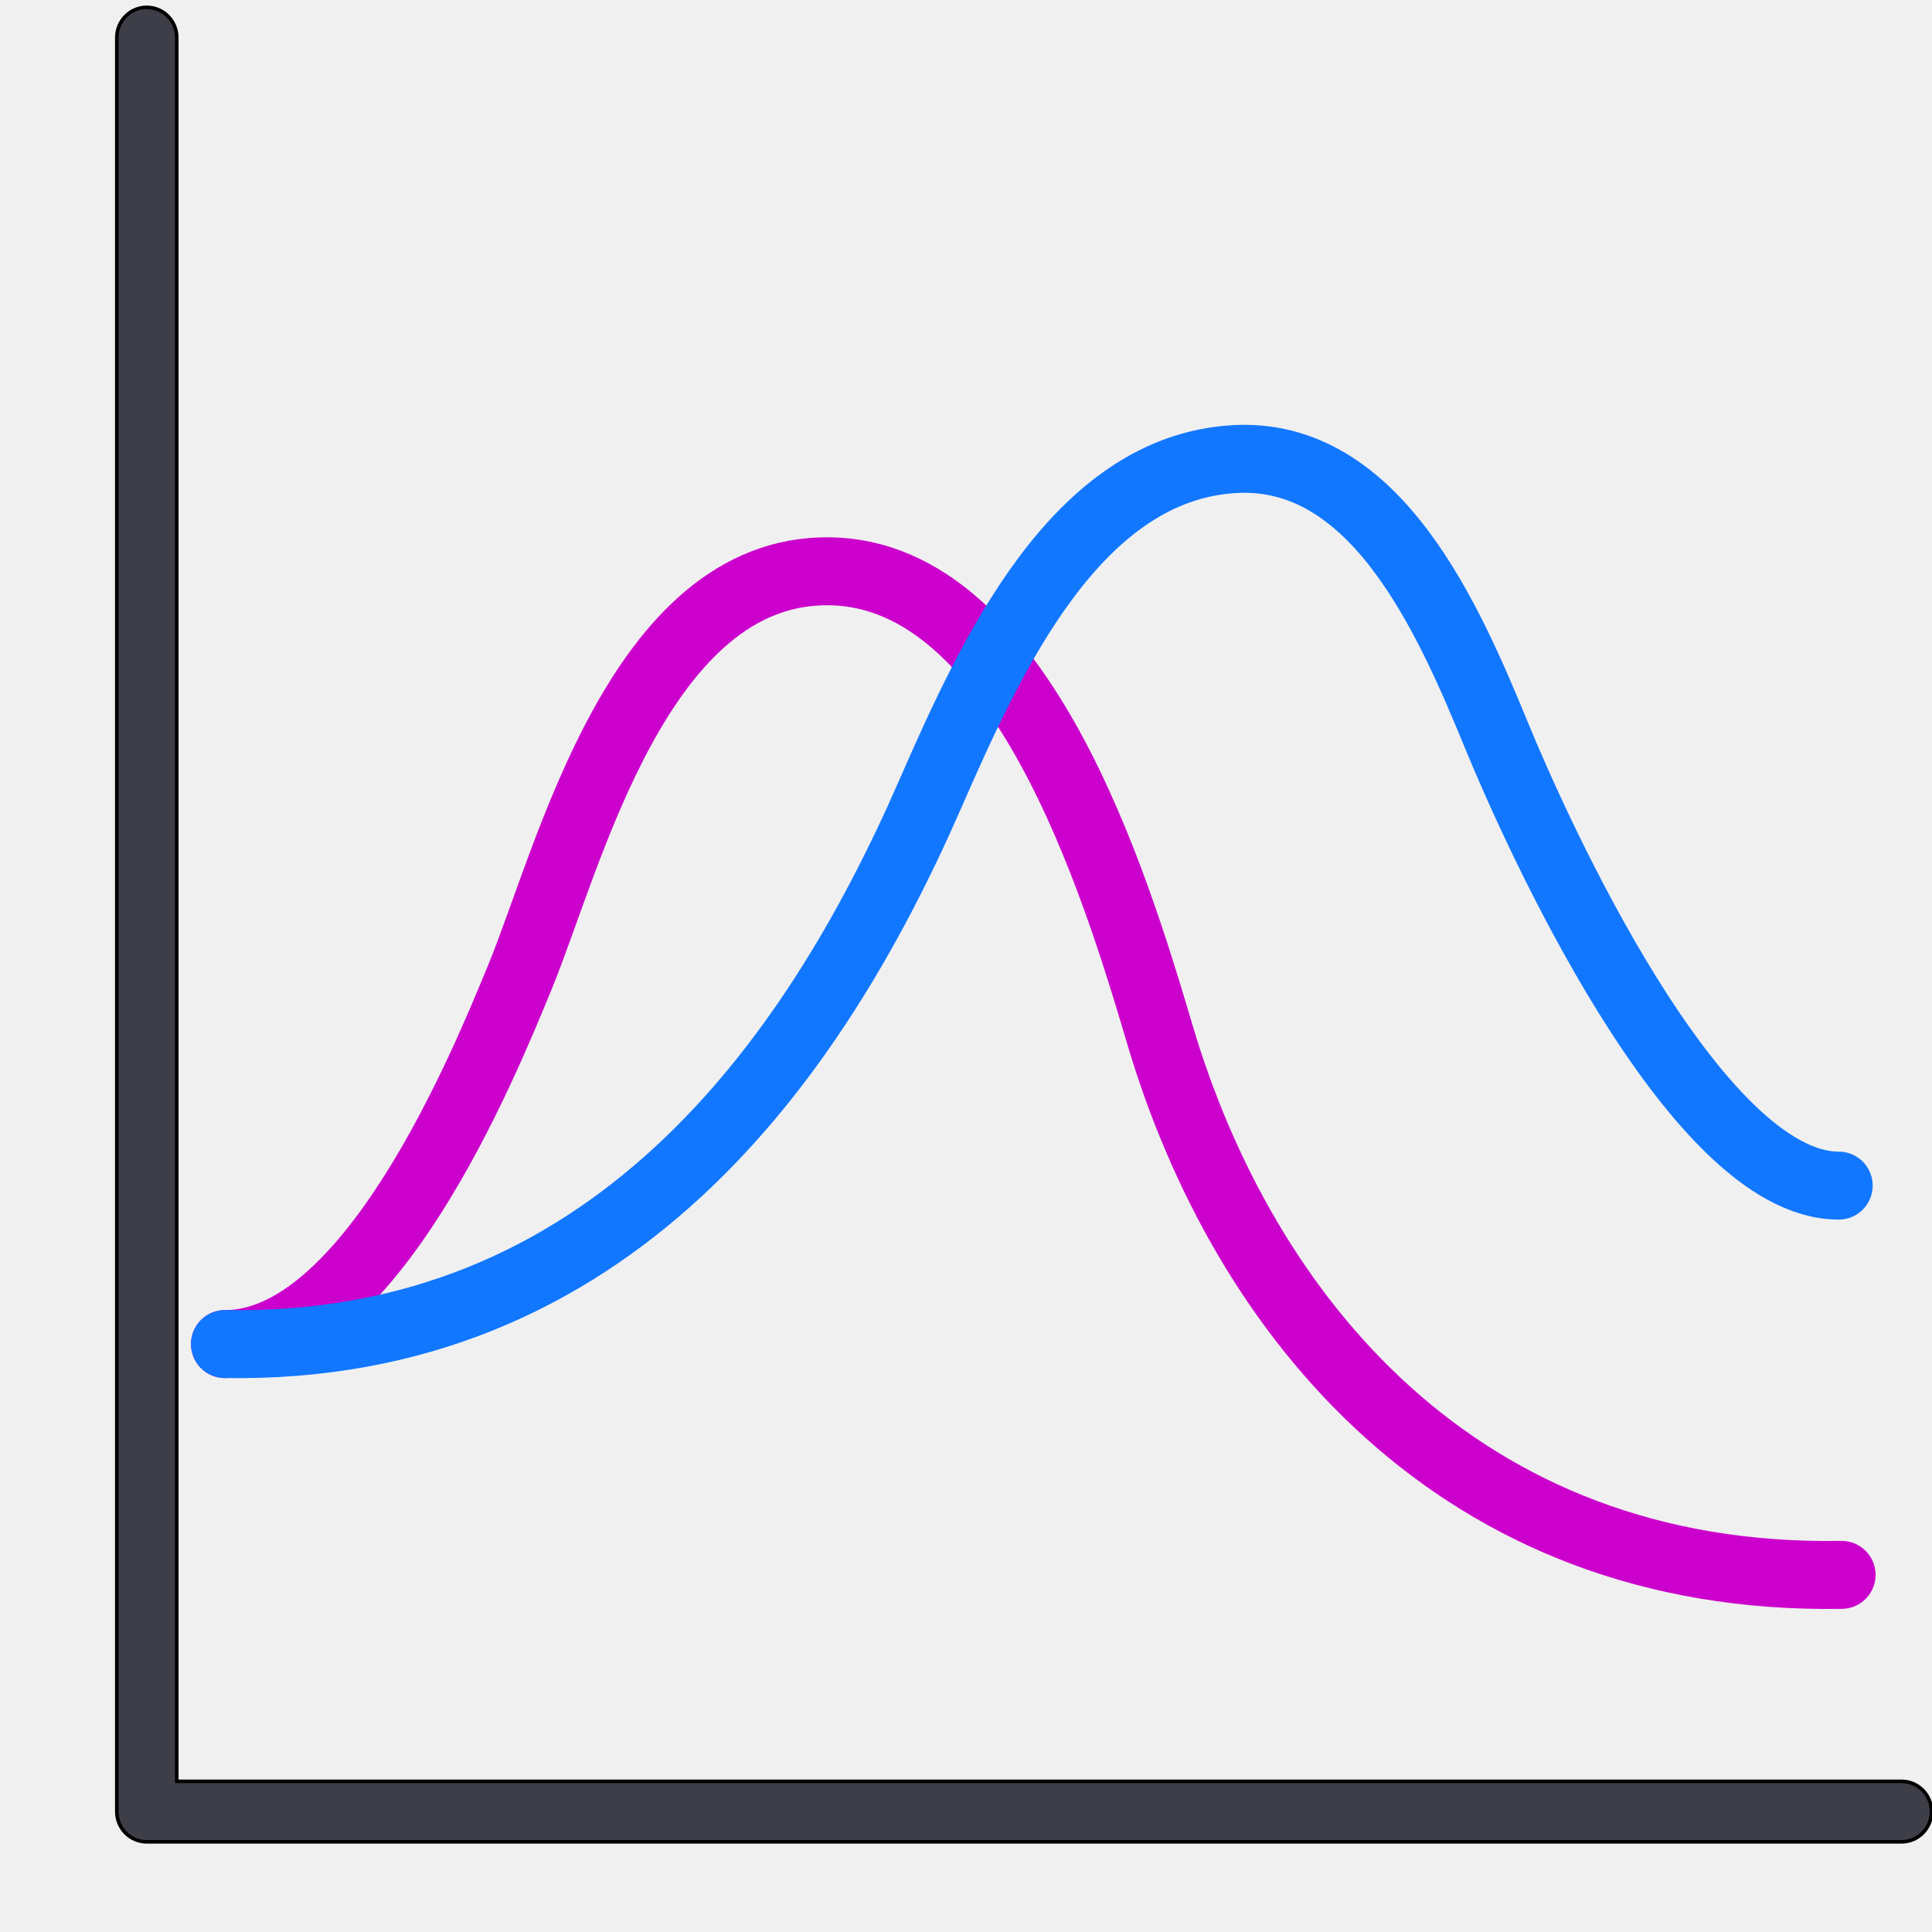
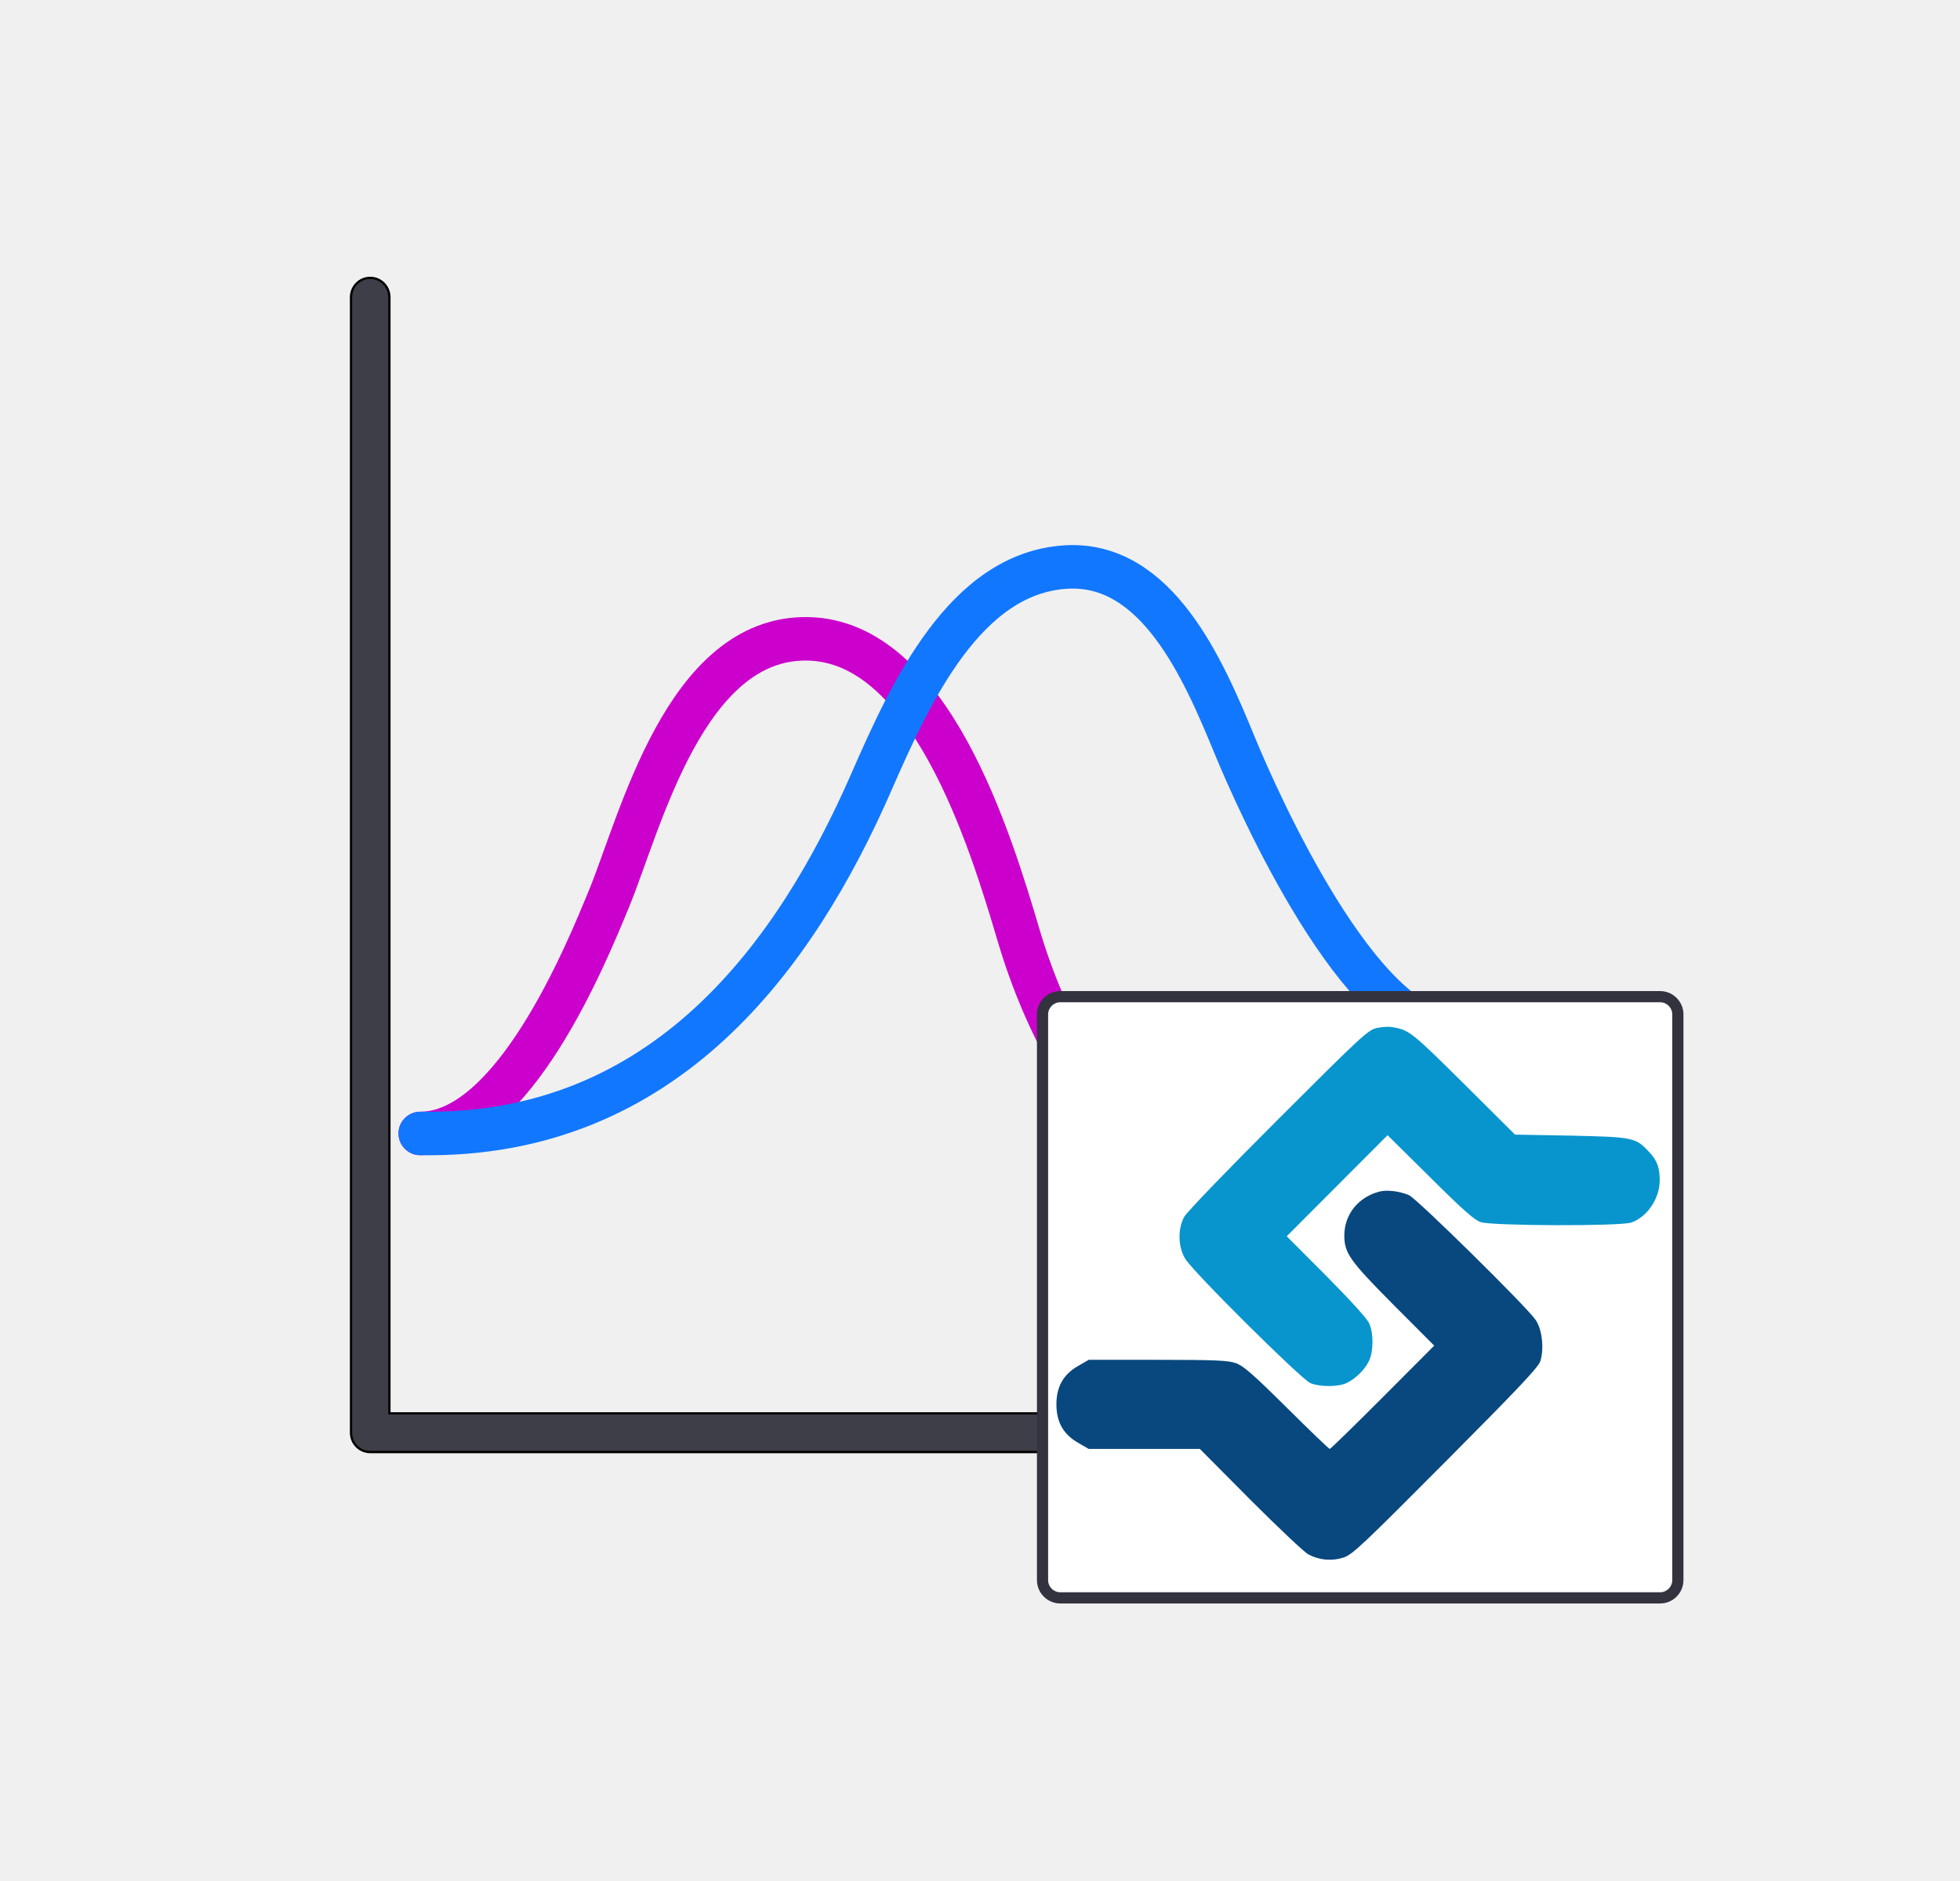
- <svg xmlns="http://www.w3.org/2000/svg" version="1.1" id="Layer_1" x="0px" y="0px" viewBox="0 0 512 512" style="enable-background:new 0 0 512 512;" xml:space="preserve">
-   <defs id="defs43" />
-   <path style="fill:#33333f;fill-opacity:0.941;stroke-width:0.945;stroke:#000000;stroke-opacity:1" d="M 503.928,488.102 H 38.897 c -4.389,0 -7.945,-3.588 -7.945,-8.014 V 9.959 c 0,-4.426 3.556,-8.014 7.945,-8.014 4.389,0 7.945,3.588 7.945,8.014 V 472.074 H 503.928 c 4.389,0 7.945,3.588 7.945,8.014 0,4.426 -3.556,8.014 -7.945,8.014 z" id="path8" />
-   <g id="g10">
- </g>
-   <g id="g12">
- </g>
-   <g id="g14">
- </g>
-   <g id="g16">
- </g>
-   <g id="g18">
- </g>
-   <g id="g20">
- </g>
-   <g id="g22">
- </g>
-   <g id="g24">
- </g>
-   <g id="g26">
- </g>
-   <g id="g28">
- </g>
-   <g id="g30">
- </g>
-   <g id="g32">
- </g>
-   <g id="g34">
- </g>
-   <g id="g36">
- </g>
-   <g id="g38">
- </g>
-   <path style="fill:none;stroke:#cc00cc;stroke-width:18.009;stroke-linecap:round;stroke-linejoin:round;stroke-miterlimit:4;stroke-dasharray:none;stroke-opacity:1" d="M 488.042,417.357 C 386.373,419.086 329.441,348.623 307.369,274.118 295.559,234.251 270.552,152.16 219.928,151.393 c -50.624,-0.767 -69.138,75.892 -82.072,107.384 -9.796,23.851 -39.886,97.413 -78.237,97.413" id="path837" />
-   <path style="fill:none;stroke:#1177ff;stroke-width:18.009;stroke-linecap:round;stroke-linejoin:round;stroke-miterlimit:4;stroke-dasharray:none;stroke-opacity:1" d="m 59.618,356.19 c 101.669,1.73 155.699,-74.334 186.809,-145.54 16.412,-37.565 38.937,-86.429 80.538,-88.976 37.59,-2.301 56.865,42.142 69.8,73.635 9.796,23.851 52.158,118.89 90.51,118.89" id="path837-3" />
+ <svg xmlns="http://www.w3.org/2000/svg" width="717" zoomAndPan="magnify" viewBox="0 0 537.75 516" height="688" preserveAspectRatio="xMidYMid meet" version="1.0">
+   <defs>
+     <clipPath id="id1">
+       <path d="M 92 74.938 L 415.051 74.938 L 415.051 402 L 92 402 Z M 92 74.938 " clip-rule="nonzero" />
+     </clipPath>
+     <clipPath id="id2">
+       <path d="M 286.23 274.457 L 459.348 274.457 L 459.348 438.191 L 286.23 438.191 Z M 286.23 274.457 " clip-rule="nonzero" />
+     </clipPath>
+     <clipPath id="id3">
+       <path d="M 284.5 271.887 L 461.879 271.887 L 461.879 439.887 L 284.5 439.887 Z M 284.5 271.887 " clip-rule="nonzero" />
+     </clipPath>
+     <clipPath id="id4">
+       <path d="M 323 281.371 L 455.855 281.371 L 455.855 381 L 323 381 Z M 323 281.371 " clip-rule="nonzero" />
+     </clipPath>
+     <clipPath id="id5">
+       <path d="M 289.562 326 L 424 326 L 424 428 L 289.562 428 Z M 289.562 326 " clip-rule="nonzero" />
+     </clipPath>
+   </defs>
+   <path fill="#33333f" d="M 409.703 398.352 L 101.574 398.352 C 98.664 398.352 96.309 395.973 96.309 393.043 L 96.309 81.535 C 96.309 78.602 98.664 76.227 101.574 76.227 C 104.48 76.227 106.836 78.602 106.836 81.535 L 106.836 387.73 L 409.703 387.73 C 412.609 387.73 414.965 390.109 414.965 393.043 C 414.965 395.973 412.609 398.352 409.703 398.352 Z M 409.703 398.352 " fill-opacity="0.941" fill-rule="nonzero" />
+   <g clip-path="url(#id1)">
+     <path stroke-linecap="butt" transform="matrix(0.662599, 0, 0, 0.662599, 75.79962, 74.93569)" fill="none" stroke-linejoin="miter" d="M 503.93 488.102 L 38.899 488.102 C 34.507 488.102 30.952 484.512 30.952 480.091 L 30.952 9.96 C 30.952 5.533 34.507 1.948 38.899 1.948 C 43.285 1.948 46.84 5.533 46.84 9.96 L 46.84 472.073 L 503.93 472.073 C 508.316 472.073 511.871 475.663 511.871 480.091 C 511.871 484.512 508.316 488.102 503.93 488.102 Z M 503.93 488.102 " stroke="#000000" stroke-width="0.945" stroke-opacity="1" stroke-miterlimit="4" />
+   </g>
+   <path stroke-linecap="round" transform="matrix(0.662599, 0, 0, 0.662599, 75.79962, 74.93569)" fill="none" stroke-linejoin="round" d="M 488.042 417.358 C 386.371 419.085 329.44 348.624 307.368 274.119 C 295.559 234.249 270.551 152.162 219.928 151.395 C 169.304 150.623 150.787 227.286 137.853 258.779 C 128.061 282.626 97.971 356.188 59.616 356.188 " stroke="#cc00cc" stroke-width="18.009" stroke-opacity="1" stroke-miterlimit="4" />
+   <path stroke-linecap="round" transform="matrix(0.662599, 0, 0, 0.662599, 75.79962, 74.93569)" fill="none" stroke-linejoin="round" d="M 59.616 356.188 C 161.287 357.921 215.318 281.859 246.427 210.649 C 262.84 173.084 285.366 124.218 326.964 121.677 C 364.558 119.372 383.83 163.817 396.765 195.31 C 406.563 219.162 448.921 314.201 487.276 314.201 " stroke="#1177ff" stroke-width="18.009" stroke-opacity="1" stroke-miterlimit="4" />
+   <g clip-path="url(#id2)">
+     <path fill="#ffffff" d="M 286.23 274.457 L 459.344 274.457 L 459.344 438.191 L 286.23 438.191 L 286.23 274.457 " fill-opacity="1" fill-rule="nonzero" />
+   </g>
+   <g clip-path="url(#id3)">
+     <path fill="#33333f" d="M 455.48 274.953 C 457.309 274.953 458.809 276.457 458.809 278.285 L 458.809 433.488 C 458.809 435.316 457.309 436.816 455.48 436.816 L 290.895 436.816 C 289.066 436.816 287.566 435.316 287.566 433.488 L 287.566 278.285 C 287.566 276.457 289.066 274.953 290.895 274.953 L 455.48 274.953 M 455.48 271.887 L 290.895 271.887 C 287.371 271.887 284.5 274.758 284.5 278.285 L 284.5 433.488 C 284.5 437.012 287.371 439.887 290.895 439.887 L 455.48 439.887 C 459.004 439.887 461.875 437.012 461.875 433.488 L 461.875 278.285 C 461.875 274.758 459.004 271.887 455.48 271.887 " fill-opacity="1" fill-rule="nonzero" />
+   </g>
+   <g clip-path="url(#id4)">
+     <path fill="#0895cd" d="M 377.695 282.039 C 375.367 282.539 373.43 284.316 350.645 307.098 C 336.457 321.266 325.535 332.598 324.871 333.875 C 323.098 337.211 323.207 342.043 325.148 345.266 C 327.254 348.879 356.965 378.324 359.516 379.434 C 362.23 380.547 367.277 380.488 369.547 379.379 C 372.043 378.102 374.316 375.879 375.535 373.488 C 376.809 370.934 376.922 366.043 375.703 363.156 C 375.203 361.879 370.824 357.043 363.949 350.098 L 353.031 339.156 L 366.887 325.266 L 380.691 311.43 L 392.387 322.988 C 401.254 331.82 404.527 334.711 406.242 335.266 C 409.348 336.32 444.715 336.434 447.594 335.375 C 451.918 333.875 455.301 328.82 455.355 323.988 C 455.41 320.375 454.637 318.266 452.363 315.93 C 448.703 312.043 448.094 311.93 431.023 311.543 L 415.668 311.266 L 401.531 297.207 C 387.23 283.039 386.566 282.484 381.855 281.762 C 380.969 281.598 379.082 281.707 377.695 282.039 Z M 377.695 282.039 " fill-opacity="1" fill-rule="nonzero" />
+   </g>
+   <g clip-path="url(#id5)">
+     <path fill="#09487e" d="M 378.527 326.875 C 372.652 328.375 368.828 333.152 368.828 338.988 C 368.883 343.82 370.27 345.82 382.297 357.934 L 393.496 369.156 L 379.359 383.324 C 371.598 391.102 365.059 397.492 364.836 397.492 C 364.613 397.492 359.293 392.379 353.031 386.156 C 343.605 376.824 341.113 374.656 339.004 373.934 C 336.898 373.211 333.297 373.047 317.609 373.047 L 298.707 373.047 L 295.824 374.711 C 291.723 377.047 289.84 380.434 289.84 385.27 C 289.84 390.102 291.723 393.492 295.824 395.824 L 298.707 397.492 L 329.195 397.492 L 343.051 411.438 C 350.703 419.102 357.852 425.824 358.961 426.438 C 362.066 428.047 365.445 428.324 368.66 427.27 C 371.102 426.438 373.926 423.77 396.652 400.934 C 416.719 380.77 422.043 375.102 422.598 373.434 C 423.703 369.988 423.094 364.656 421.32 362.102 C 418.77 358.379 388.617 328.711 386.566 327.875 C 383.961 326.766 380.578 326.375 378.527 326.875 Z M 378.527 326.875 " fill-opacity="1" fill-rule="nonzero" />
+   </g>
</svg>
